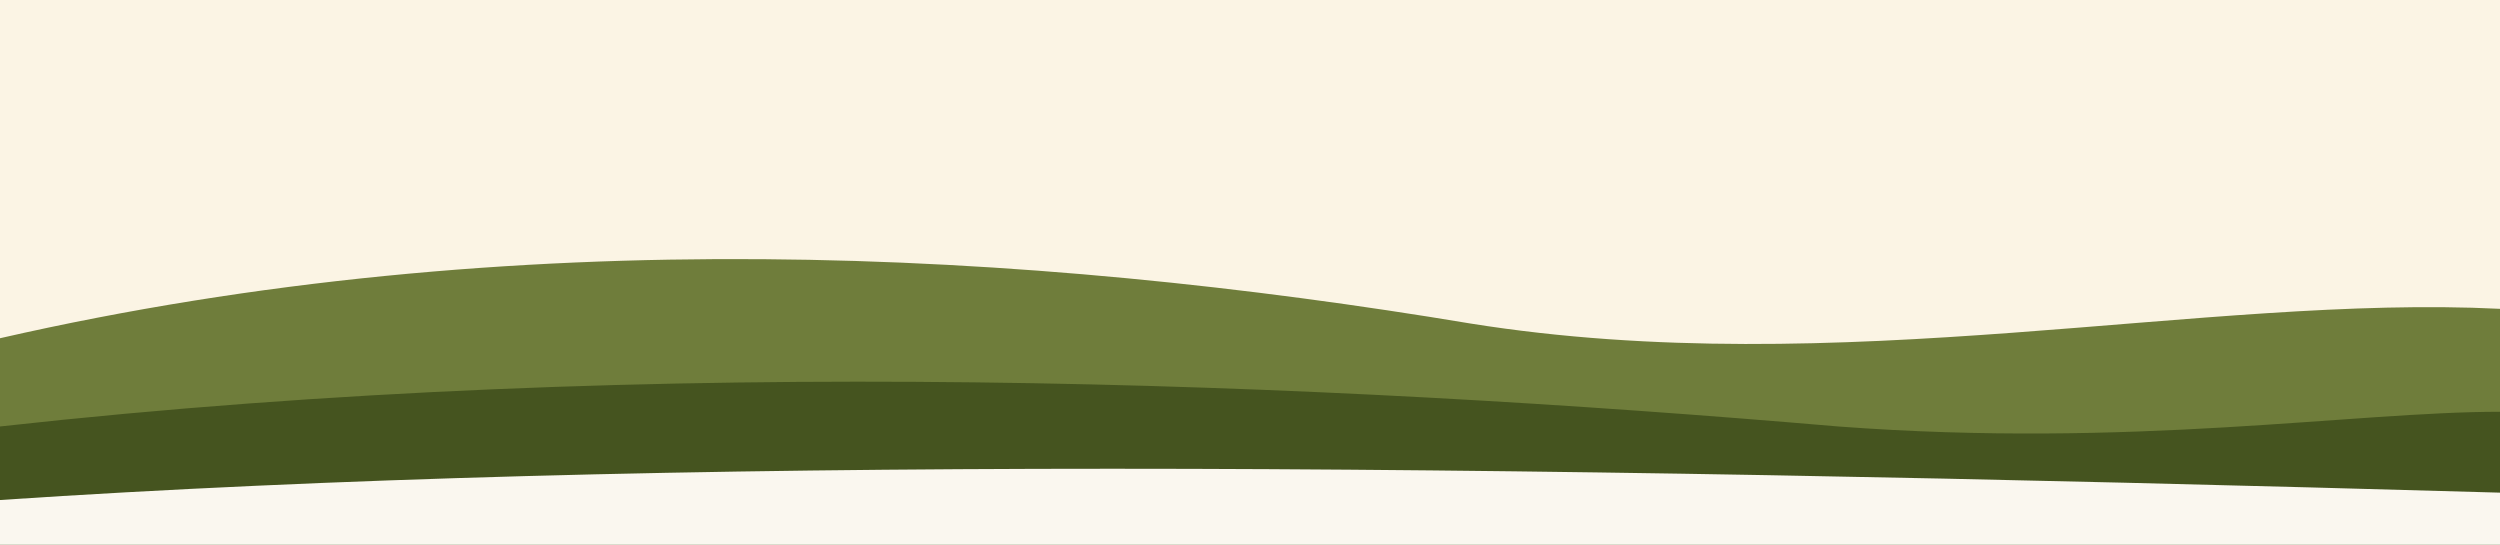
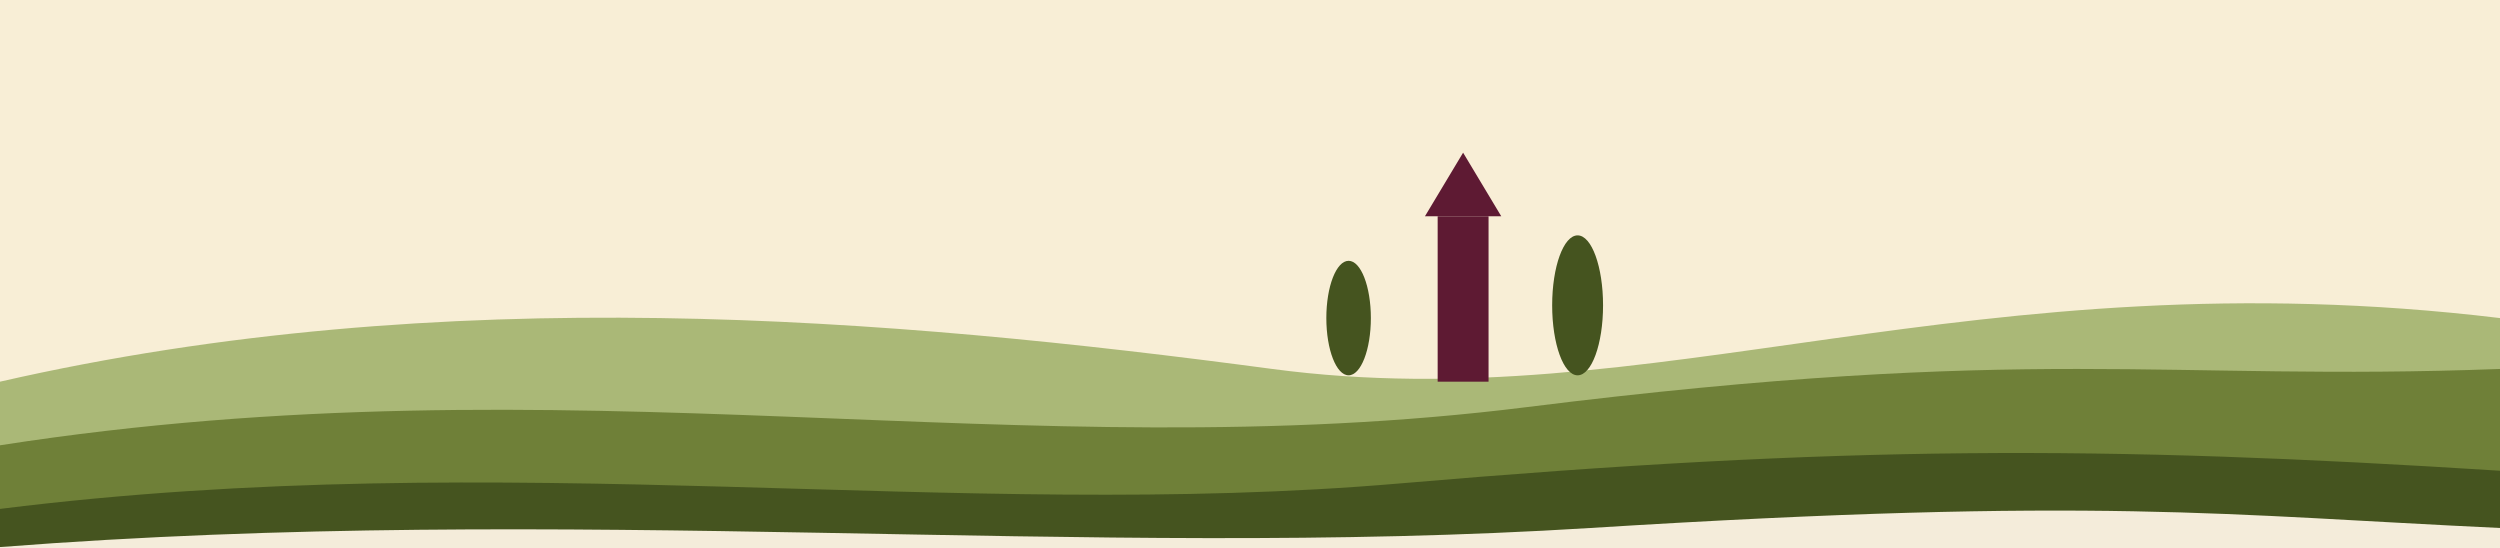
- <svg xmlns="http://www.w3.org/2000/svg" viewBox="0 0 340 74" width="1020" height="222">
-   <rect width="340" height="74" fill="#fbf4e4" />
-   <path d="M0 46 C70 30 140 34 200 44 C250 52 300 40 340 42 V74 H0Z" fill="#6f7d3b" />
-   <path d="M0 58 C90 48 180 52 250 58 C290 61 320 56 340 56 V74 H0Z" fill="#45541f" />
-   <path d="M0 68 C90 62 200 63 340 67 V74 H0Z" fill="#faf7ef" />
+ <svg xmlns="http://www.w3.org/2000/svg" viewBox="0 0 393 86" width="1179" height="258">
+   <rect width="393" height="86" fill="#f8eed6" />
+   <path d="M0 60C70 44 140 50 200 58S310 40 393 50V86H0Z" fill="#aab877" />
+   <g fill="#5e1a33">
+     <rect x="226" y="34" width="8" height="26" />
+     <path d="M224 34h12l-6-10z" />
+   </g>
+   <g fill="#45541f">
+     <ellipse cx="248" cy="48" rx="4" ry="11" />
+     <ellipse cx="212" cy="50" rx="3.5" ry="9" />
+   </g>
+   <path d="M0 70C90 56 160 74 240 64S340 60 393 58V86H0Z" fill="#6f8038" />
+   <path d="M0 80C80 70 150 82 220 76S330 70 393 74V86H0Z" fill="#45541f" />
+   <path d="M0 86C90 79 170 88 250 83S350 81 393 83V87H0Z" fill="#f4ecda" />
</svg>
